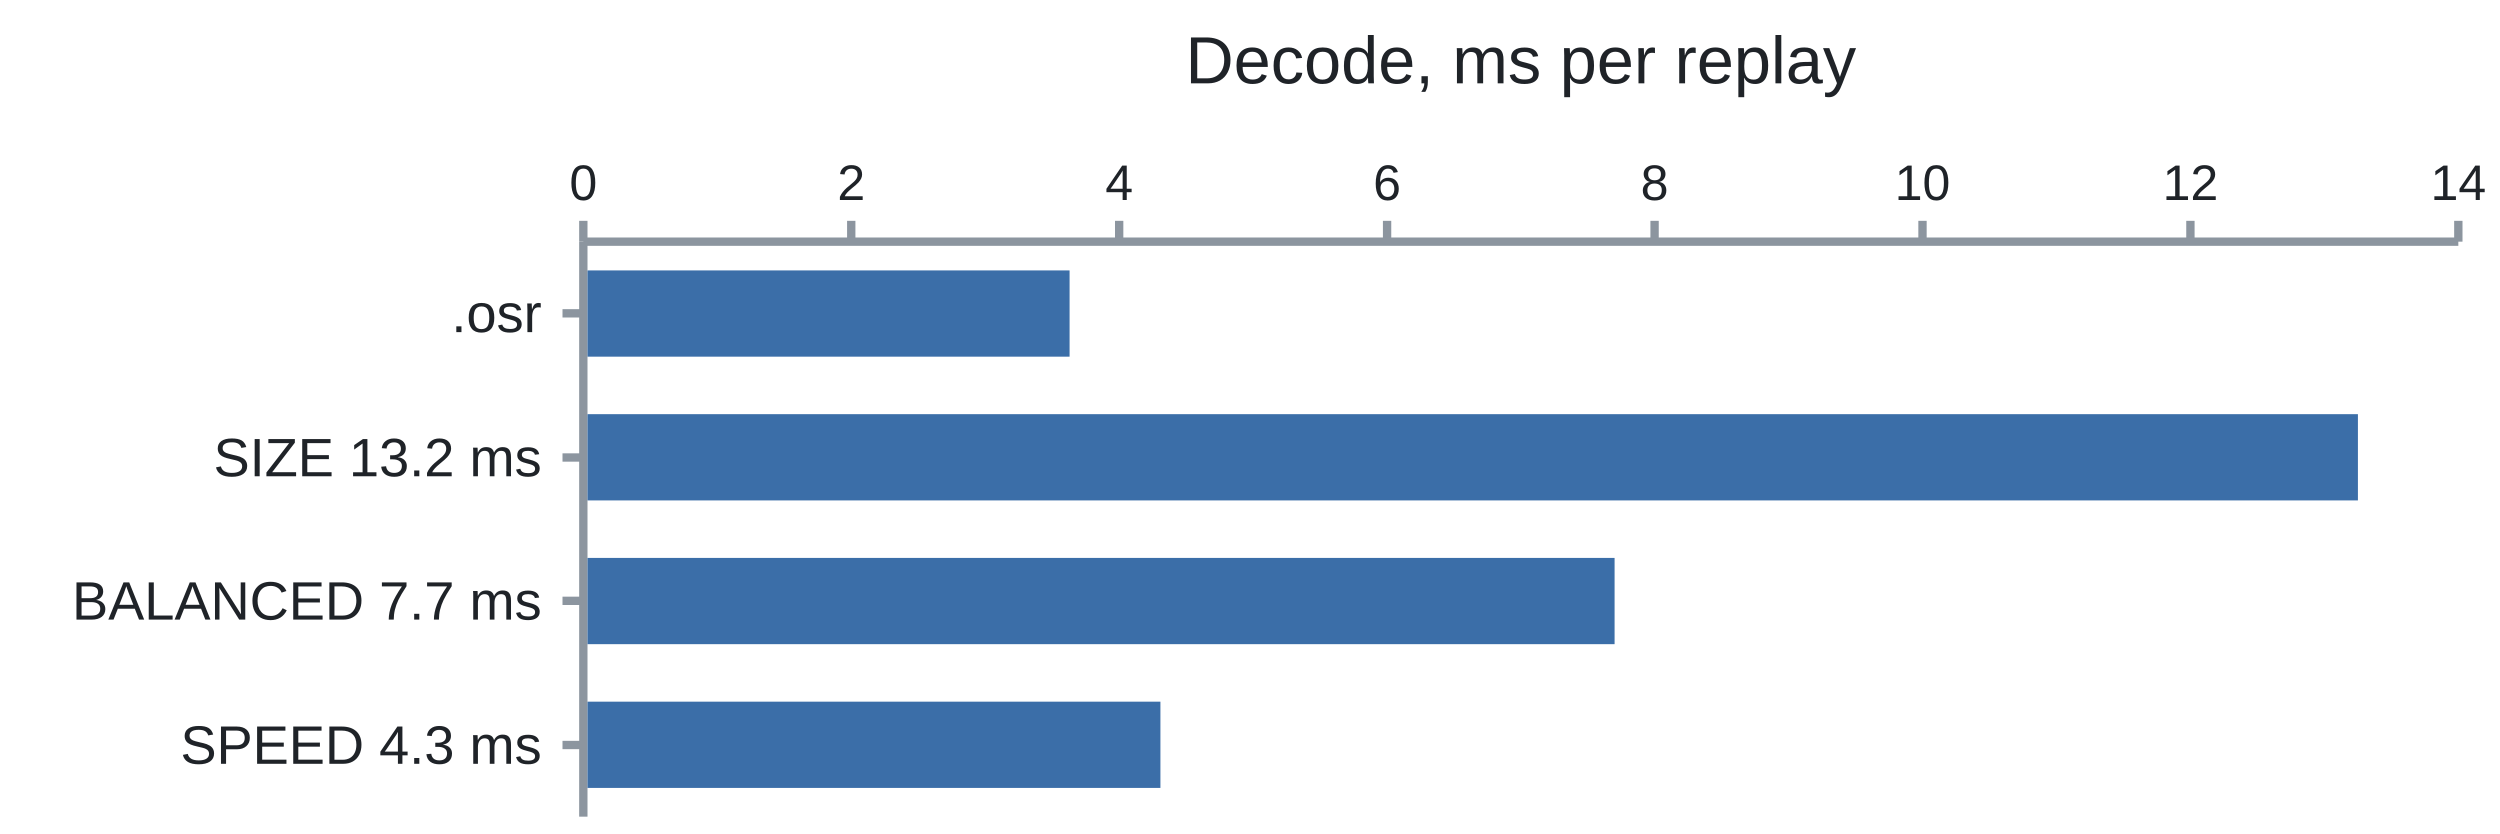
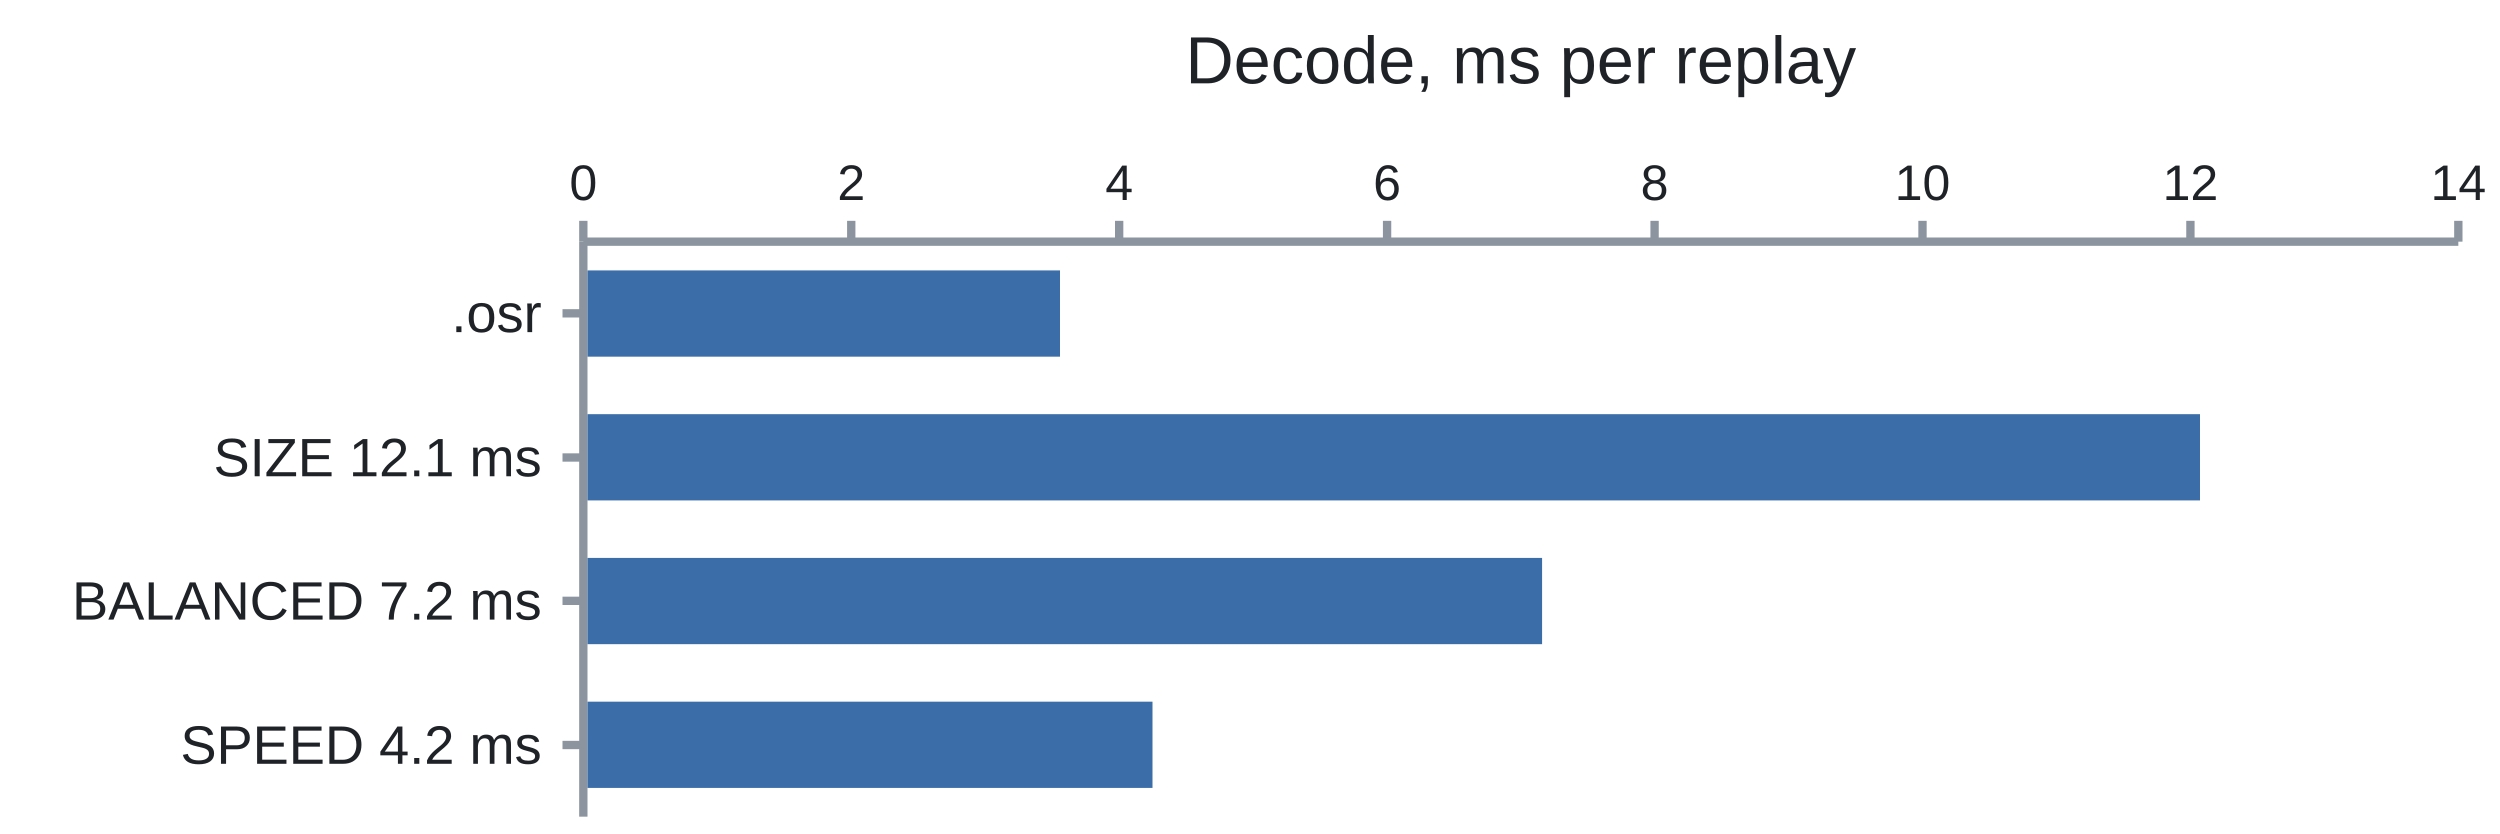
<svg xmlns="http://www.w3.org/2000/svg" width="600" height="200" viewBox="0 0 600 200" font-family="&quot;trebuchet ms&quot;, verdana, arial, sans-serif">
  <text x="365.0" y="20" font-size="16" fill="#1f2328" text-anchor="middle">Decode, ms per replay</text>
  <path d="M140 58H590M140 58V196" stroke="#8c959f" stroke-width="2" fill="none" />
  <path d="M140.0 58v-5" stroke="#8c959f" stroke-width="2" />
  <text x="140.0" y="48" font-size="12" fill="#1f2328" text-anchor="middle">0</text>
  <path d="M204.3 58v-5" stroke="#8c959f" stroke-width="2" />
  <text x="204.3" y="48" font-size="12" fill="#1f2328" text-anchor="middle">2</text>
  <path d="M268.6 58v-5" stroke="#8c959f" stroke-width="2" />
  <text x="268.6" y="48" font-size="12" fill="#1f2328" text-anchor="middle">4</text>
  <path d="M332.9 58v-5" stroke="#8c959f" stroke-width="2" />
  <text x="332.9" y="48" font-size="12" fill="#1f2328" text-anchor="middle">6</text>
  <path d="M397.1 58v-5" stroke="#8c959f" stroke-width="2" />
  <text x="397.1" y="48" font-size="12" fill="#1f2328" text-anchor="middle">8</text>
  <path d="M461.4 58v-5" stroke="#8c959f" stroke-width="2" />
  <text x="461.4" y="48" font-size="12" fill="#1f2328" text-anchor="middle">10</text>
  <path d="M525.7 58v-5" stroke="#8c959f" stroke-width="2" />
  <text x="525.7" y="48" font-size="12" fill="#1f2328" text-anchor="middle">12</text>
  <path d="M590.0 58v-5" stroke="#8c959f" stroke-width="2" />
  <text x="590.0" y="48" font-size="12" fill="#1f2328" text-anchor="middle">14</text>
  <path d="M140 75.2h-5" stroke="#8c959f" stroke-width="2" />
  <text x="130" y="75.2" font-size="13" fill="#1f2328" text-anchor="end" dominant-baseline="central">.osr</text>
-   <rect x="141" y="64.9" width="115.7" height="20.7" fill="#3b6ea8" />
+   <rect x="141" y="64.9" width="113.4" height="20.7" fill="#3b6ea8" />
  <path d="M140 109.8h-5" stroke="#8c959f" stroke-width="2" />
-   <text x="130" y="109.8" font-size="13" fill="#1f2328" text-anchor="end" dominant-baseline="central">SIZE 13.2 ms</text>
-   <rect x="141" y="99.4" width="424.9" height="20.7" fill="#3b6ea8" />
+   <text x="130" y="109.8" font-size="13" fill="#1f2328" text-anchor="end" dominant-baseline="central">SIZE 12.1 ms</text>
+   <rect x="141" y="99.4" width="387.0" height="20.7" fill="#3b6ea8" />
  <path d="M140 144.2h-5" stroke="#8c959f" stroke-width="2" />
-   <text x="130" y="144.2" font-size="13" fill="#1f2328" text-anchor="end" dominant-baseline="central">BALANCED 7.7 ms</text>
-   <rect x="141" y="133.9" width="246.5" height="20.7" fill="#3b6ea8" />
+   <text x="130" y="144.2" font-size="13" fill="#1f2328" text-anchor="end" dominant-baseline="central">BALANCED 7.2 ms</text>
+   <rect x="141" y="133.9" width="229.1" height="20.7" fill="#3b6ea8" />
  <path d="M140 178.8h-5" stroke="#8c959f" stroke-width="2" />
-   <text x="130" y="178.8" font-size="13" fill="#1f2328" text-anchor="end" dominant-baseline="central">SPEED 4.3 ms</text>
-   <rect x="141" y="168.4" width="137.5" height="20.7" fill="#3b6ea8" />
+   <text x="130" y="178.8" font-size="13" fill="#1f2328" text-anchor="end" dominant-baseline="central">SPEED 4.2 ms</text>
+   <rect x="141" y="168.4" width="135.6" height="20.7" fill="#3b6ea8" />
</svg>
